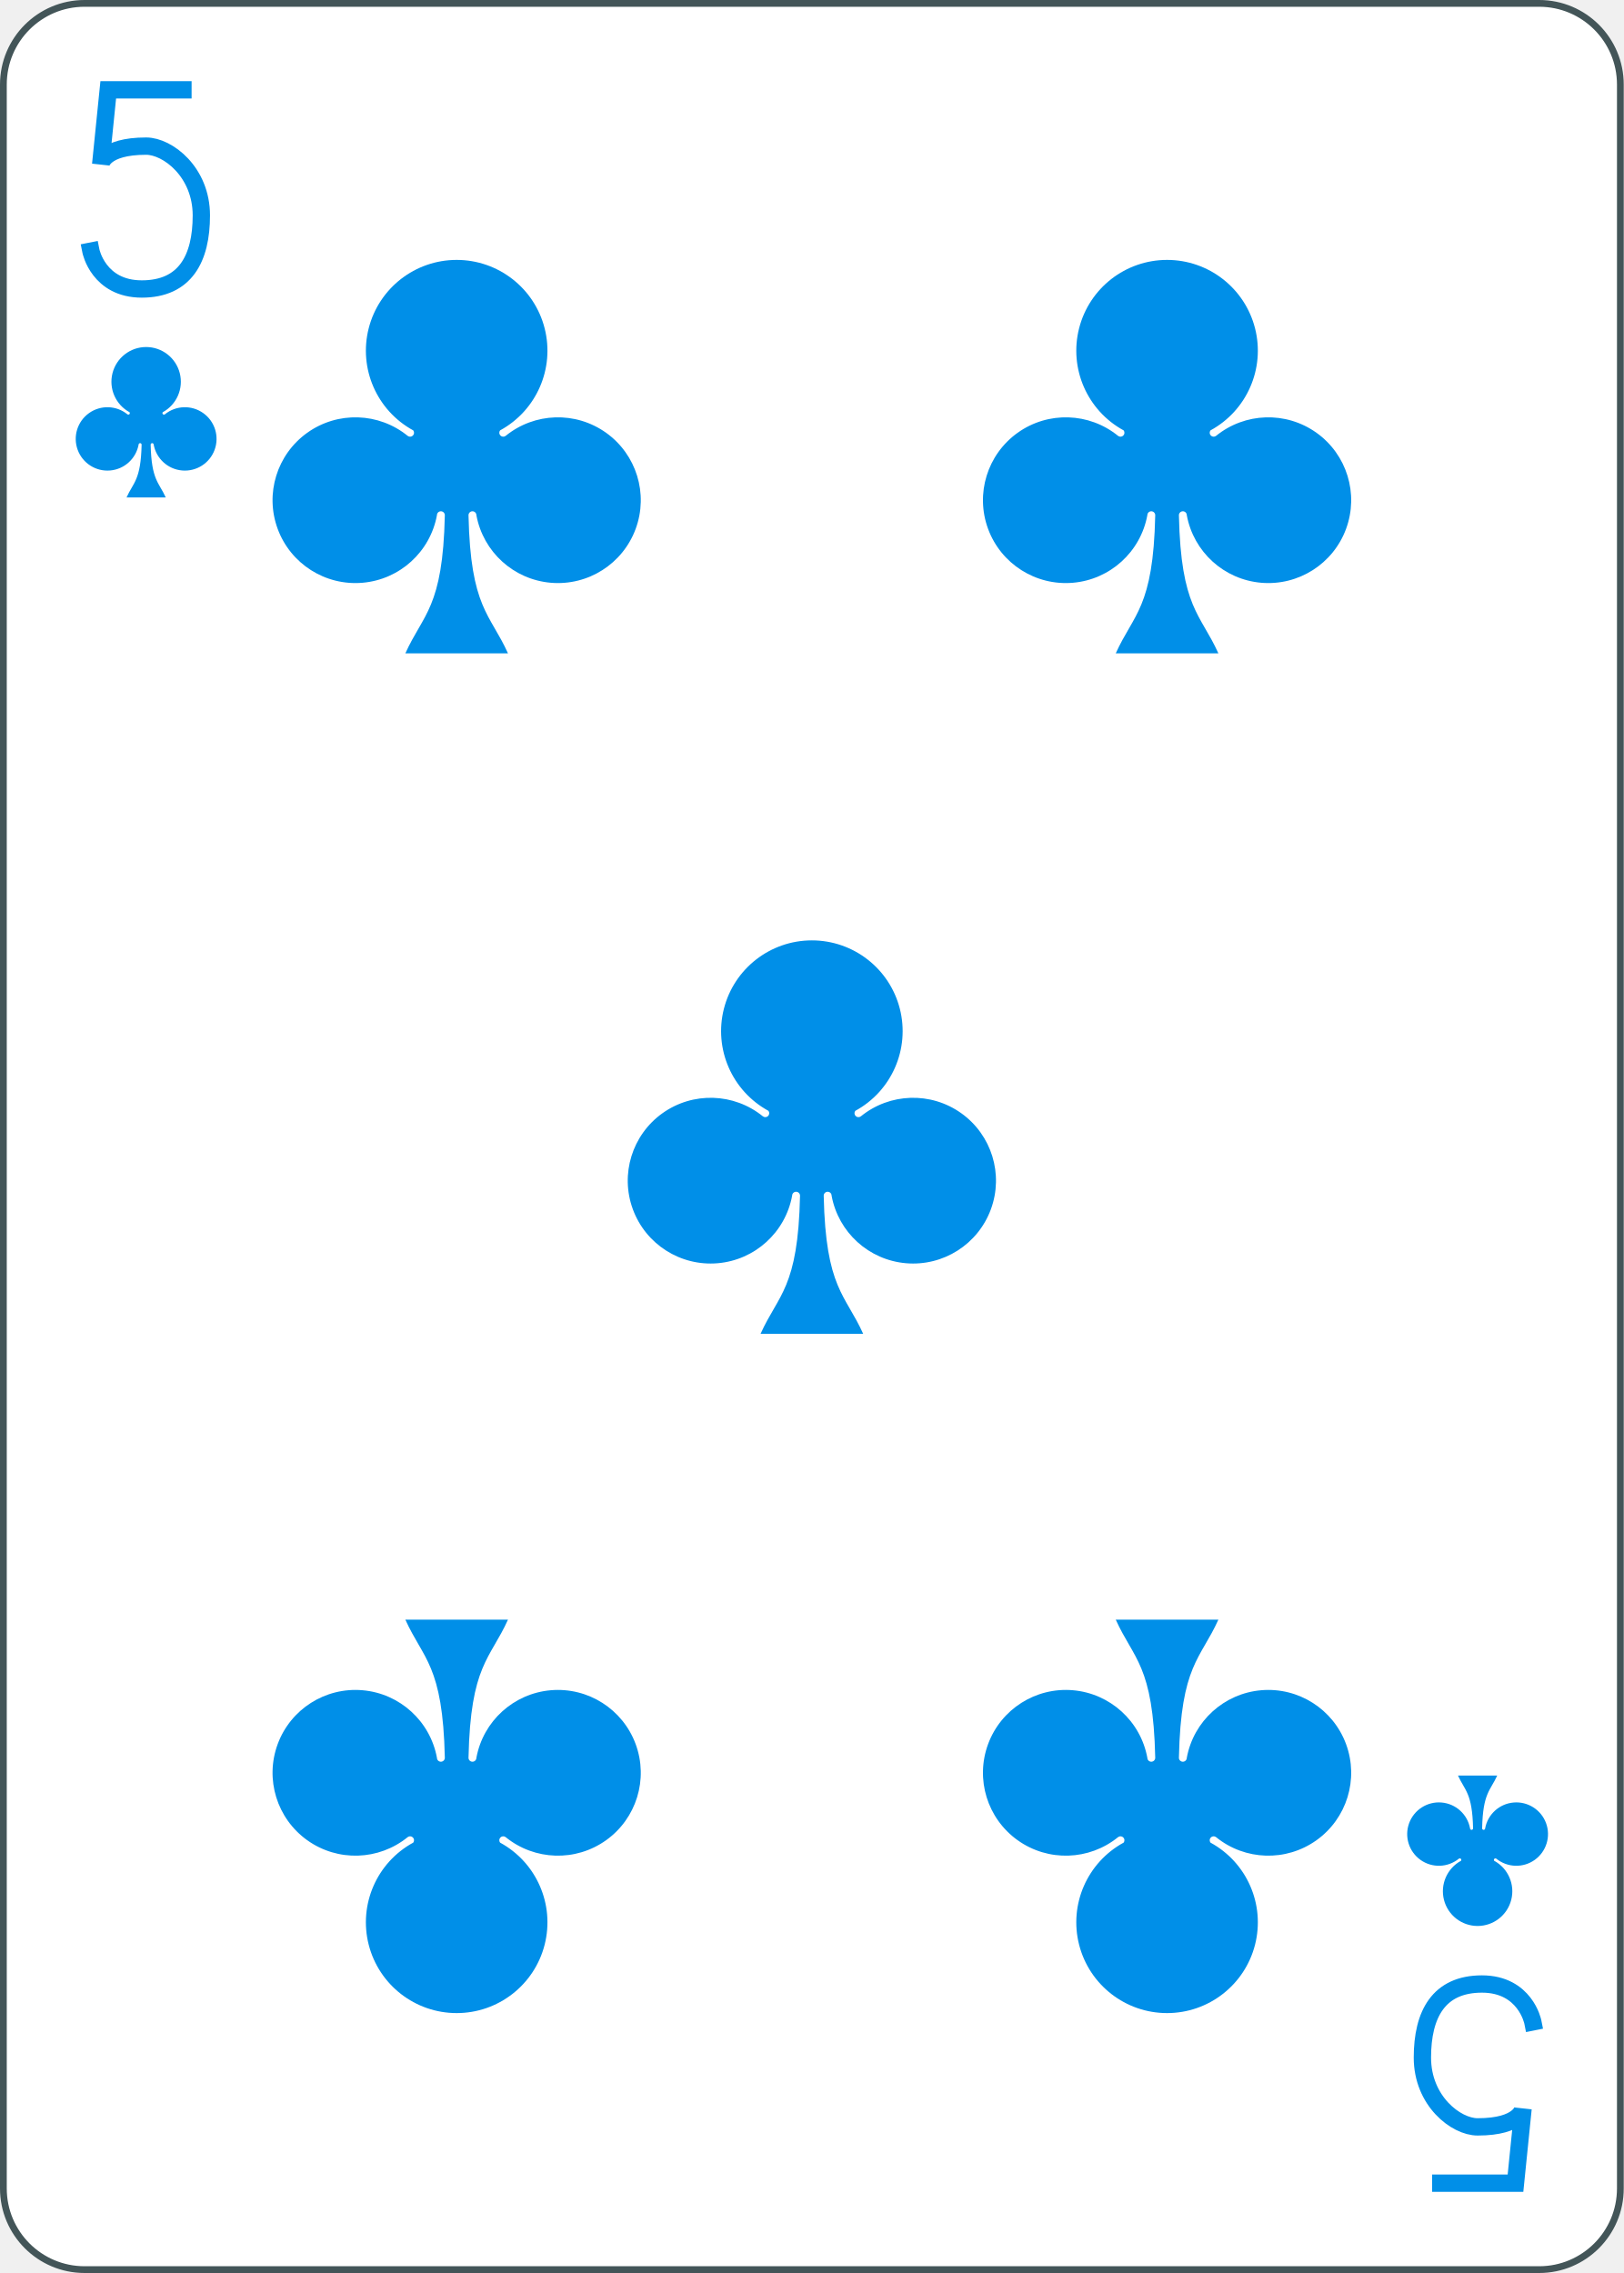
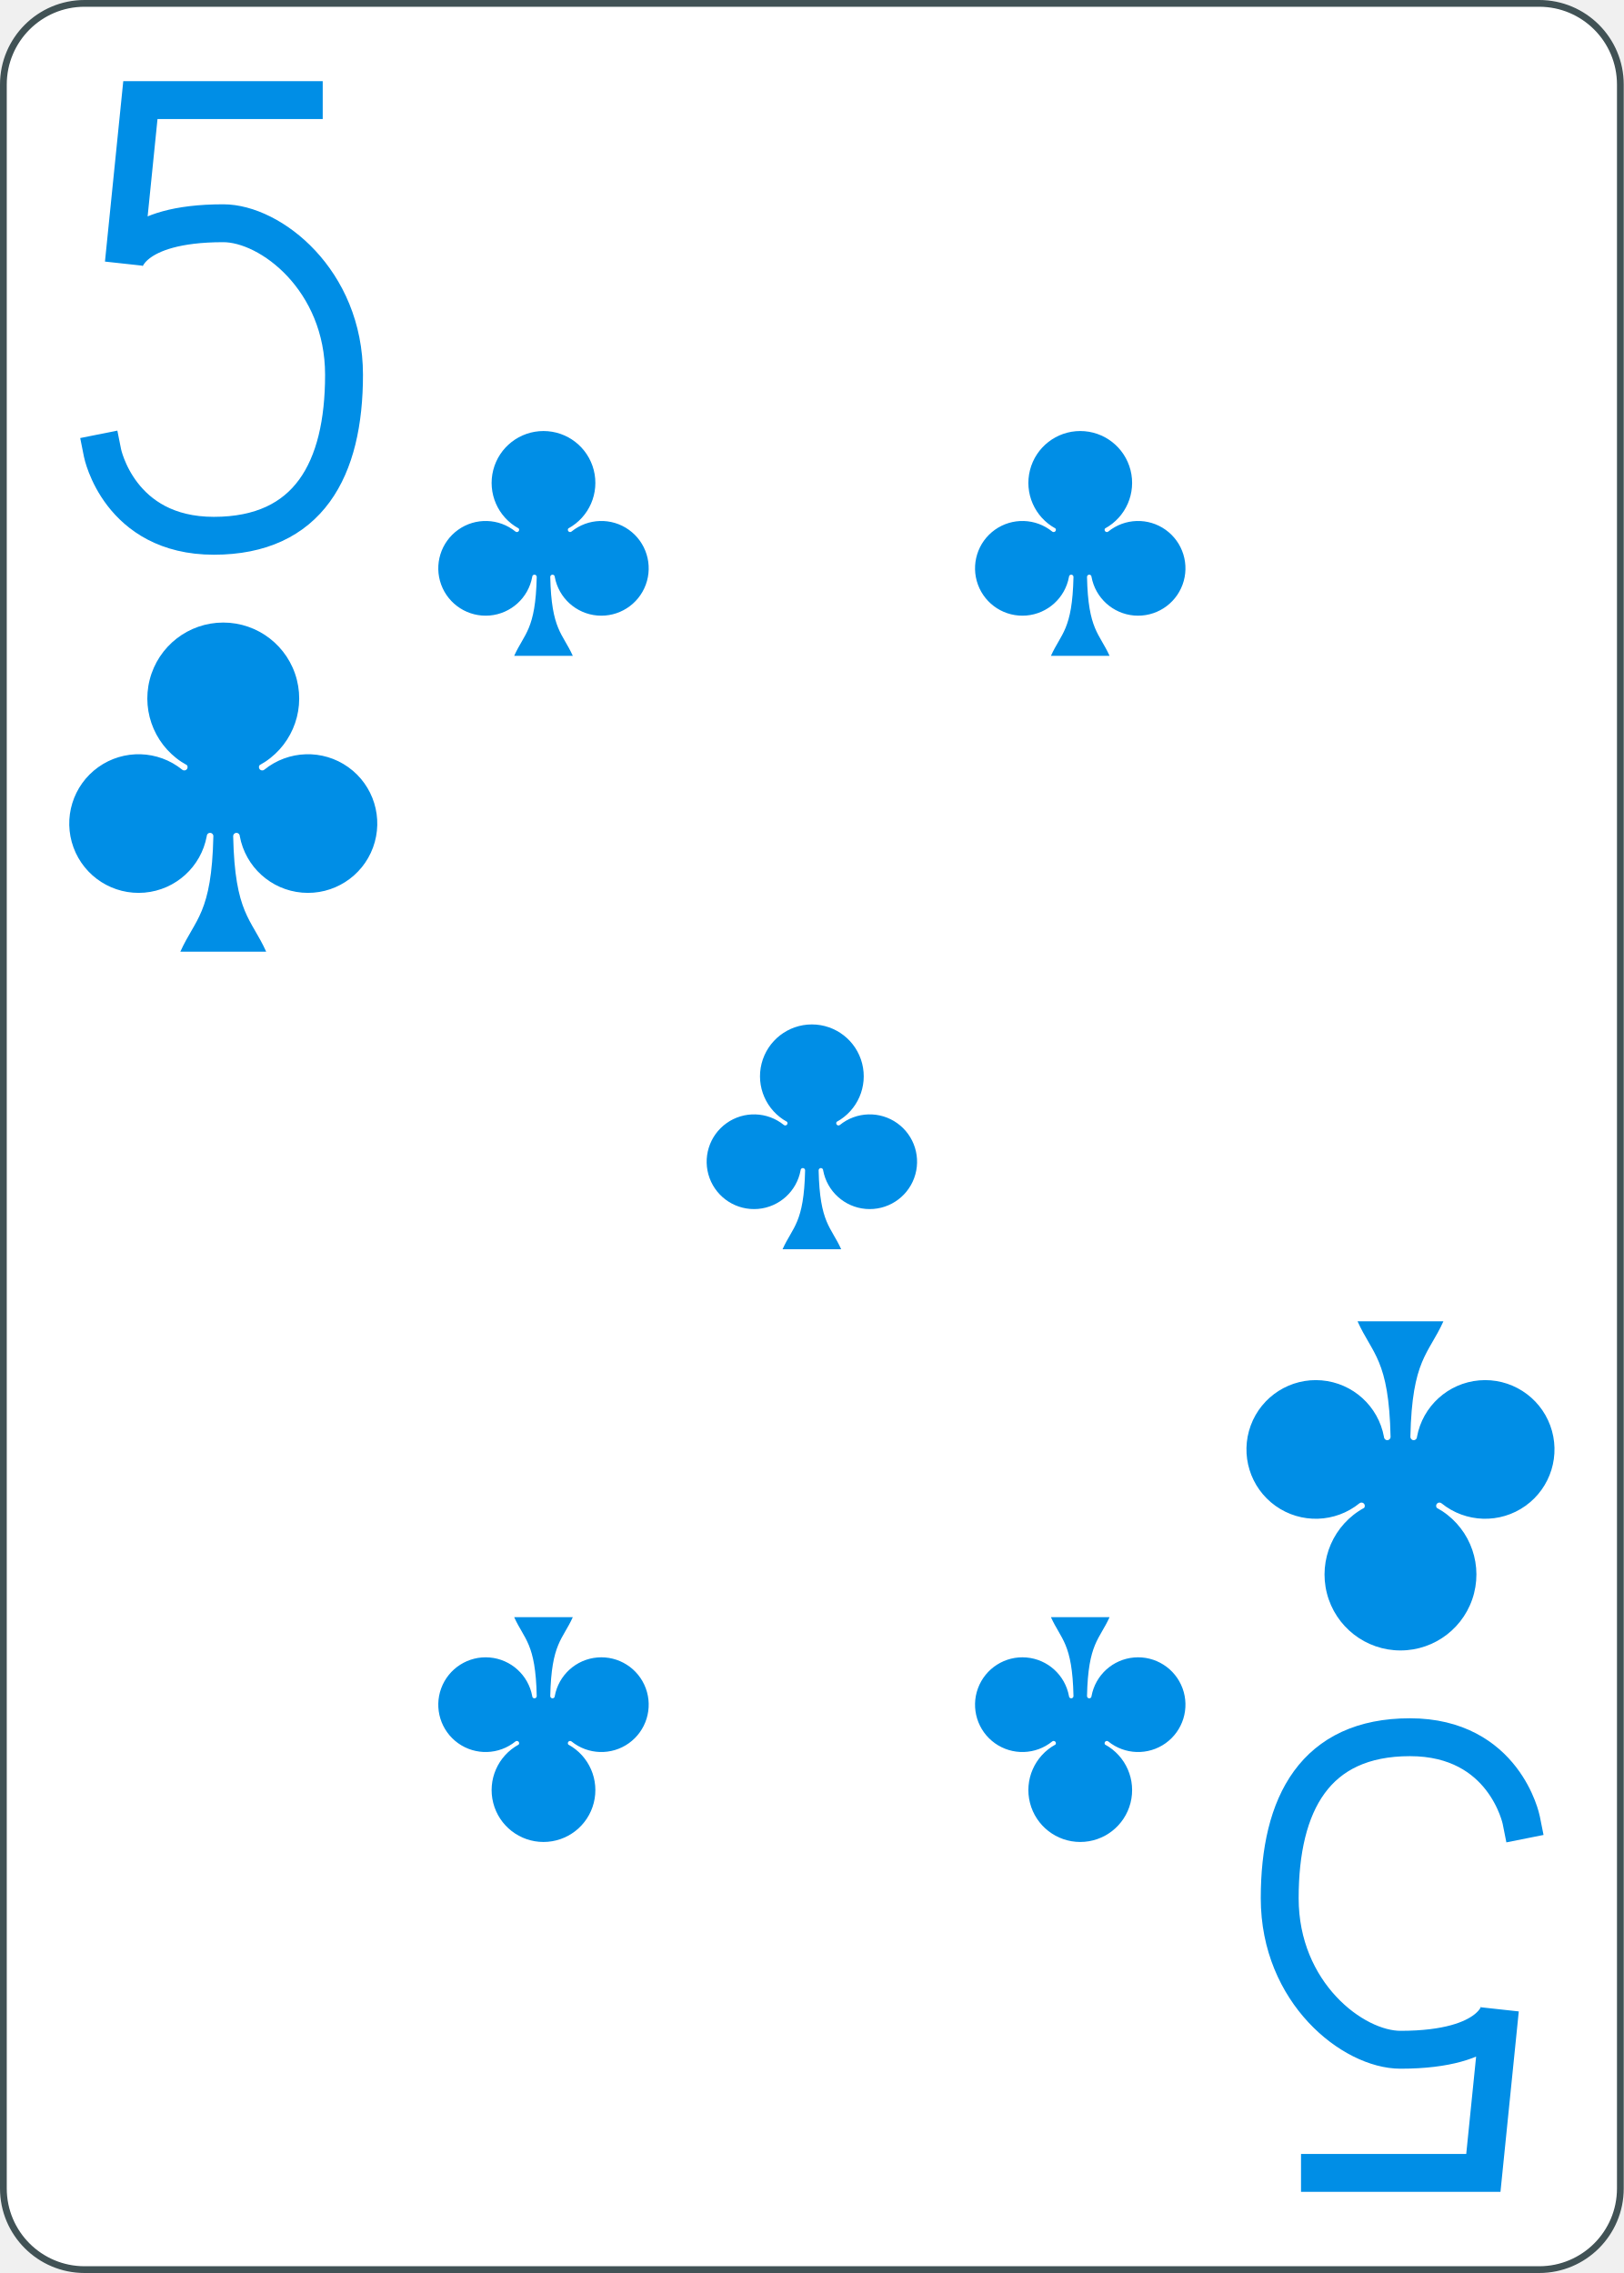
<svg xmlns="http://www.w3.org/2000/svg" xmlns:xlink="http://www.w3.org/1999/xlink" class="card" face="5C" height="3.5in" preserveAspectRatio="none" viewBox="-120 -168 240 336" width="2.5in">
  <defs>
    <symbol id="SC5" viewBox="-600 -600 1200 1200" preserveAspectRatio="xMinYMid">
-       <path d="M30 150C35 385 85 400 130 500L-130 500C-85 400 -35 385 -30 150A10 10 0 0 0 -50 150A210 210 0 1 1 -124 -51A10 10 0 0 0 -110 -65A230 230 0 1 1 110 -65A10 10 0 0 0 124 -51A210 210 0 1 1 50 150A10 10 0 0 0 30 150Z" fill="#008fe8" />
+       <path d="M30 150C35 385 85 400 130 500L-130 500C-85 400 -35 385 -30 150A10 10 0 0 0 -50 150A210 210 0 1 1 -124 -51A10 10 0 0 0 -110 -65A230 230 0 1 1 110 -65A10 10 0 0 0 124 -51A210 210 0 1 1 50 150A10 10 0 0 0 30 150Z" fill="#008ee6" />
    </symbol>
    <symbol id="VC5" viewBox="-500 -500 1000 1000" preserveAspectRatio="xMinYMid">
-       <path d="M170 -460L-175 -460L-210 -115C-210 -115 -200 -200 0 -200C100 -200 255 -80 255 120C255 320 180 460 -20 460C-220 460 -255 285 -255 285" stroke="#008fe8" stroke-width="80" stroke-linecap="square" stroke-miterlimit="1.5" fill="none" />
+       <path d="M170 -460L-175 -460L-210 -115C-210 -115 -200 -200 0 -200C100 -200 255 -80 255 120C255 320 180 460 -20 460C-220 460 -255 285 -255 285" stroke="#008ee6" stroke-width="80" stroke-linecap="square" stroke-miterlimit="1.5" fill="none" />
    </symbol>
  </defs>
-   <rect width="239" height="335" x="-119.5" y="-167.5" rx="12" ry="12" fill="white" stroke="#435558" />
-   <use xlink:href="#VC5" height="32" width="32" x="-114.4" y="-156" />
-   <use xlink:href="#SC5" height="26.769" width="26.769" x="-111.784" y="-119" />
-   <use xlink:href="#SC5" height="70" width="70" x="-87.501" y="-135.588" />
-   <use xlink:href="#SC5" height="70" width="70" x="17.501" y="-135.588" />
-   <use xlink:href="#SC5" height="70" width="70" x="-35" y="-35" />
+   <rect width="239" height="335" x="-119.5" y="-167.5" rx="12" ry="12" fill="white" stroke="#415255" />
+   <use xlink:href="#VC5" height="70" width="70" x="-122" y="-156" />
+   <use xlink:href="#SC5" height="58.558" width="58.558" x="-116.279" y="-81" />
+   <use xlink:href="#SC5" height="40" width="40" x="-59.668" y="-107.718" />
+   <use xlink:href="#SC5" height="40" width="40" x="19.668" y="-107.718" />
+   <use xlink:href="#SC5" height="40" width="40" x="-20" y="-20" />
  <g transform="rotate(180)">
-     <use xlink:href="#VC5" height="32" width="32" x="-114.4" y="-156" />
-     <use xlink:href="#SC5" height="26.769" width="26.769" x="-111.784" y="-119" />
-     <use xlink:href="#SC5" height="70" width="70" x="-87.501" y="-135.588" />
-     <use xlink:href="#SC5" height="70" width="70" x="17.501" y="-135.588" />
+     <use xlink:href="#VC5" height="70" width="70" x="-122" y="-156" />
+     <use xlink:href="#SC5" height="58.558" width="58.558" x="-116.279" y="-81" />
+     <use xlink:href="#SC5" height="40" width="40" x="-59.668" y="-107.718" />
+     <use xlink:href="#SC5" height="40" width="40" x="19.668" y="-107.718" />
  </g>
</svg>
